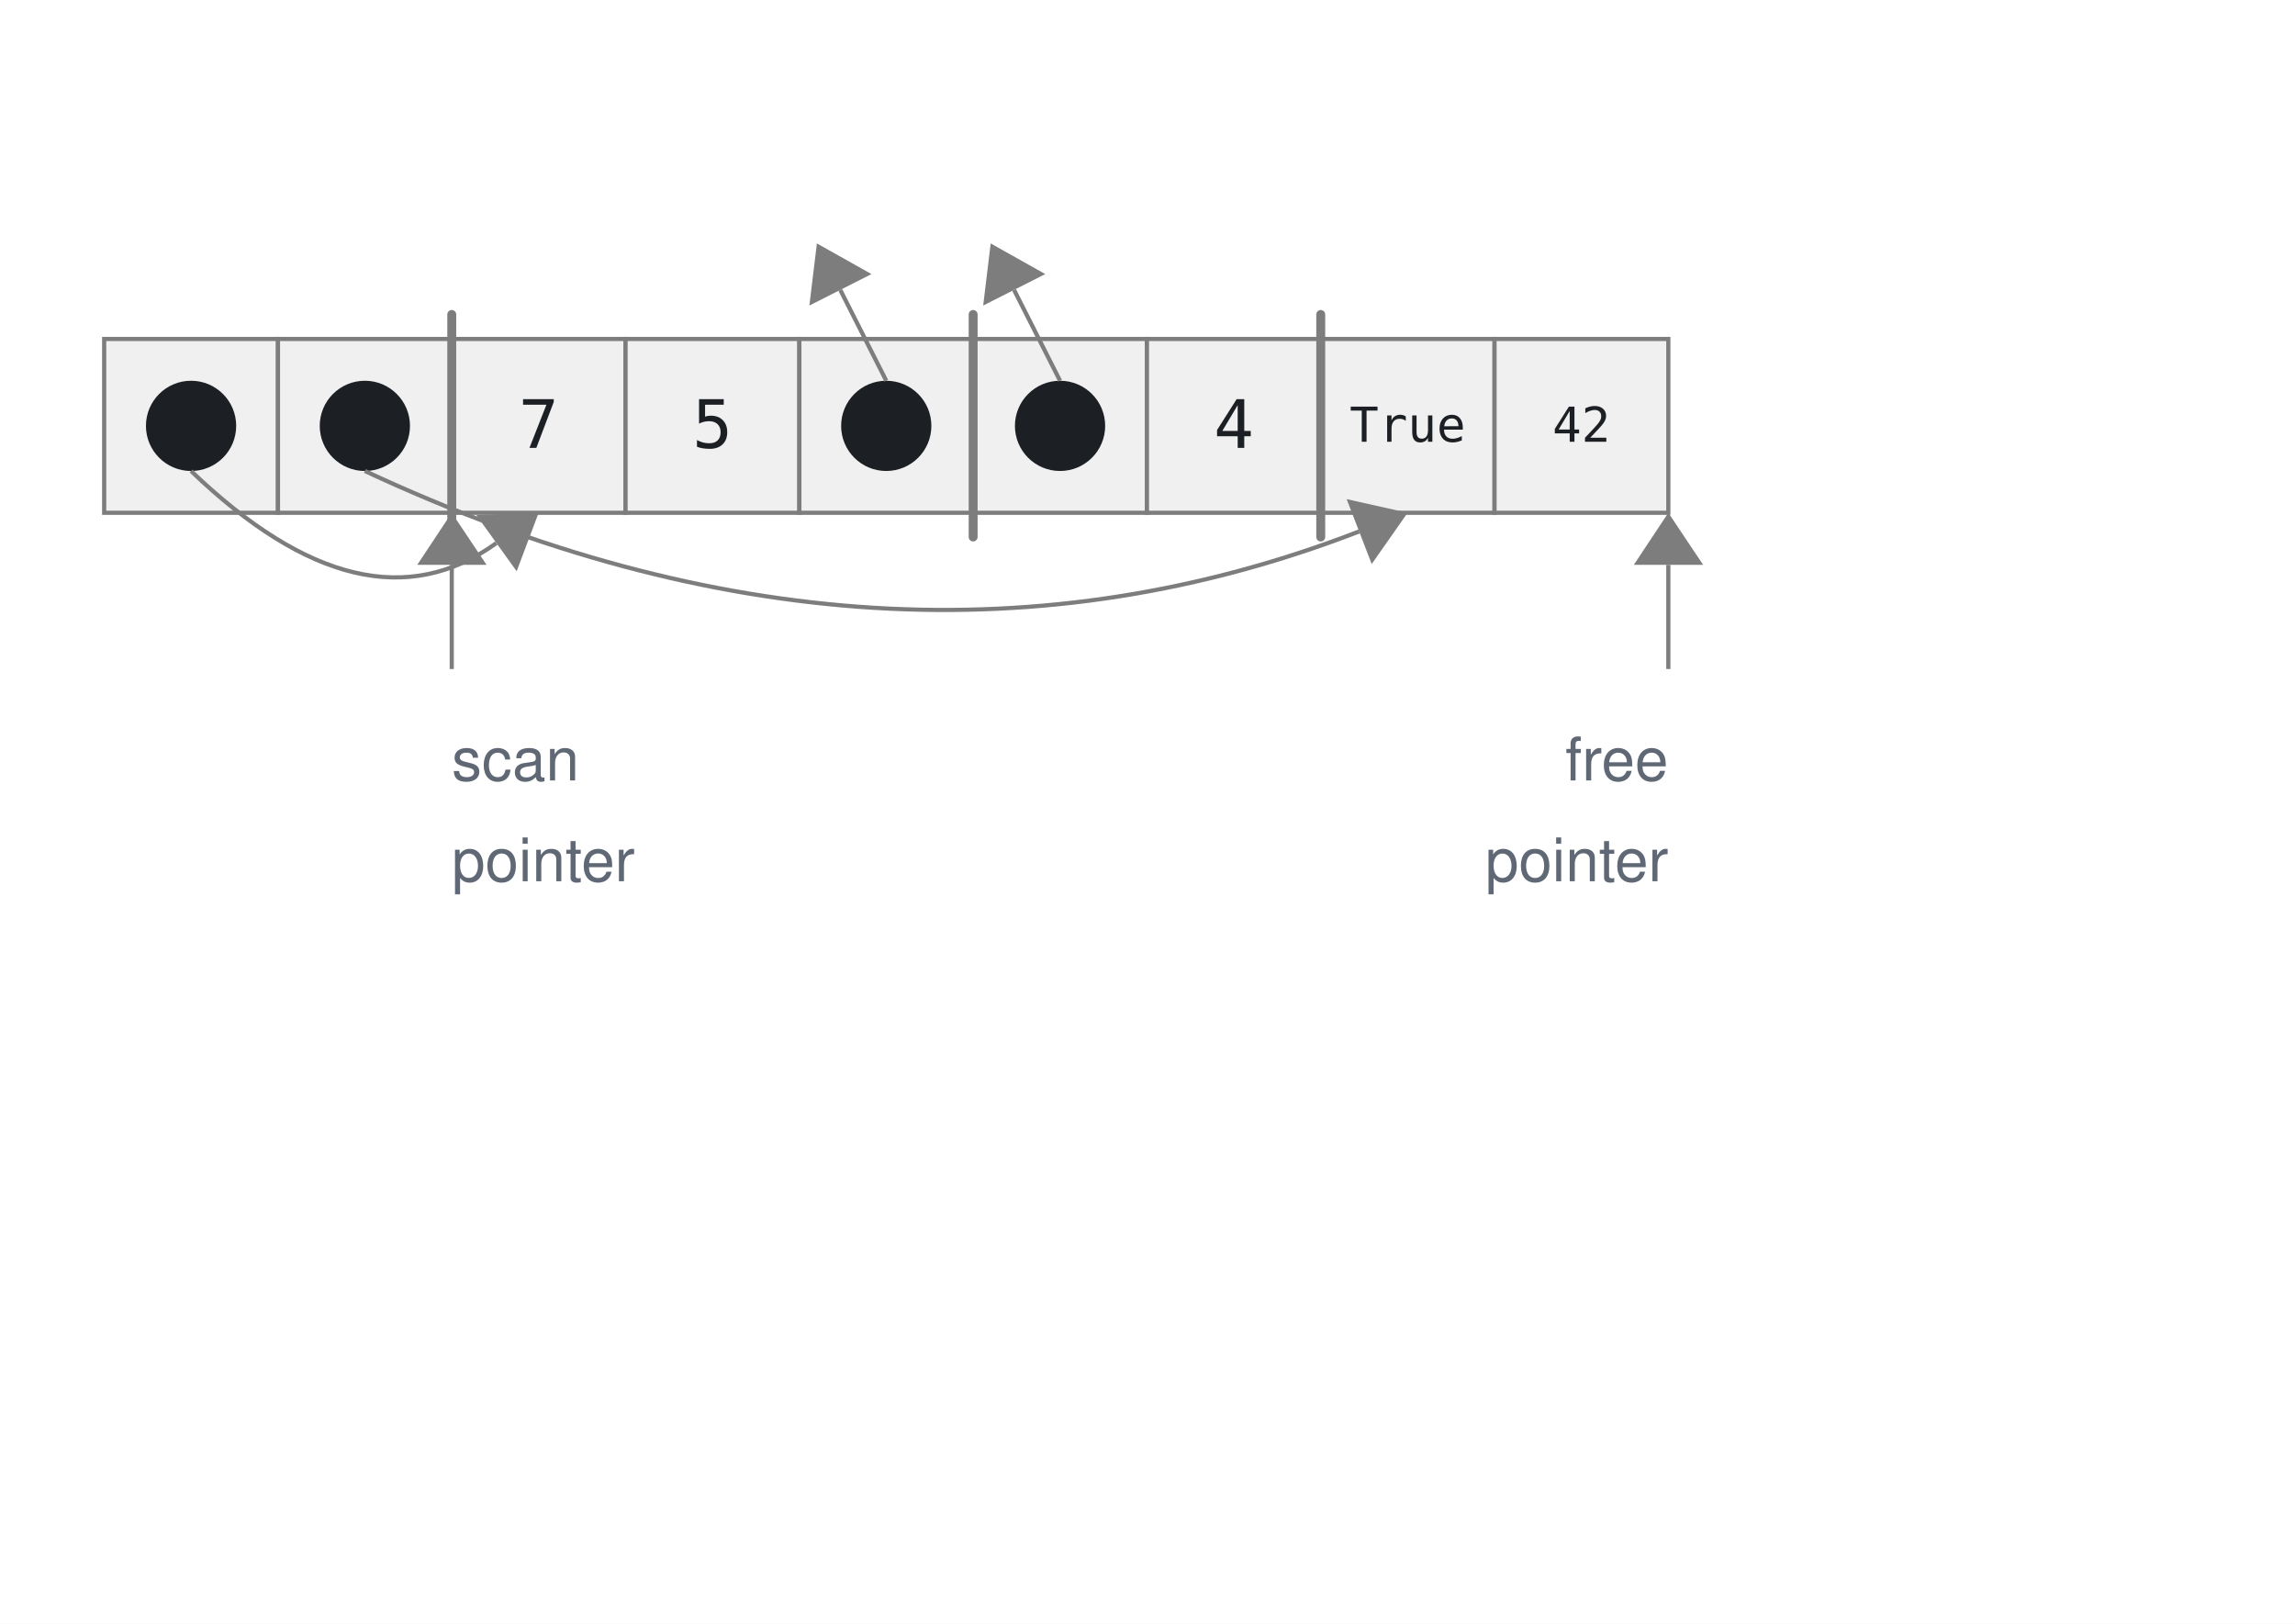
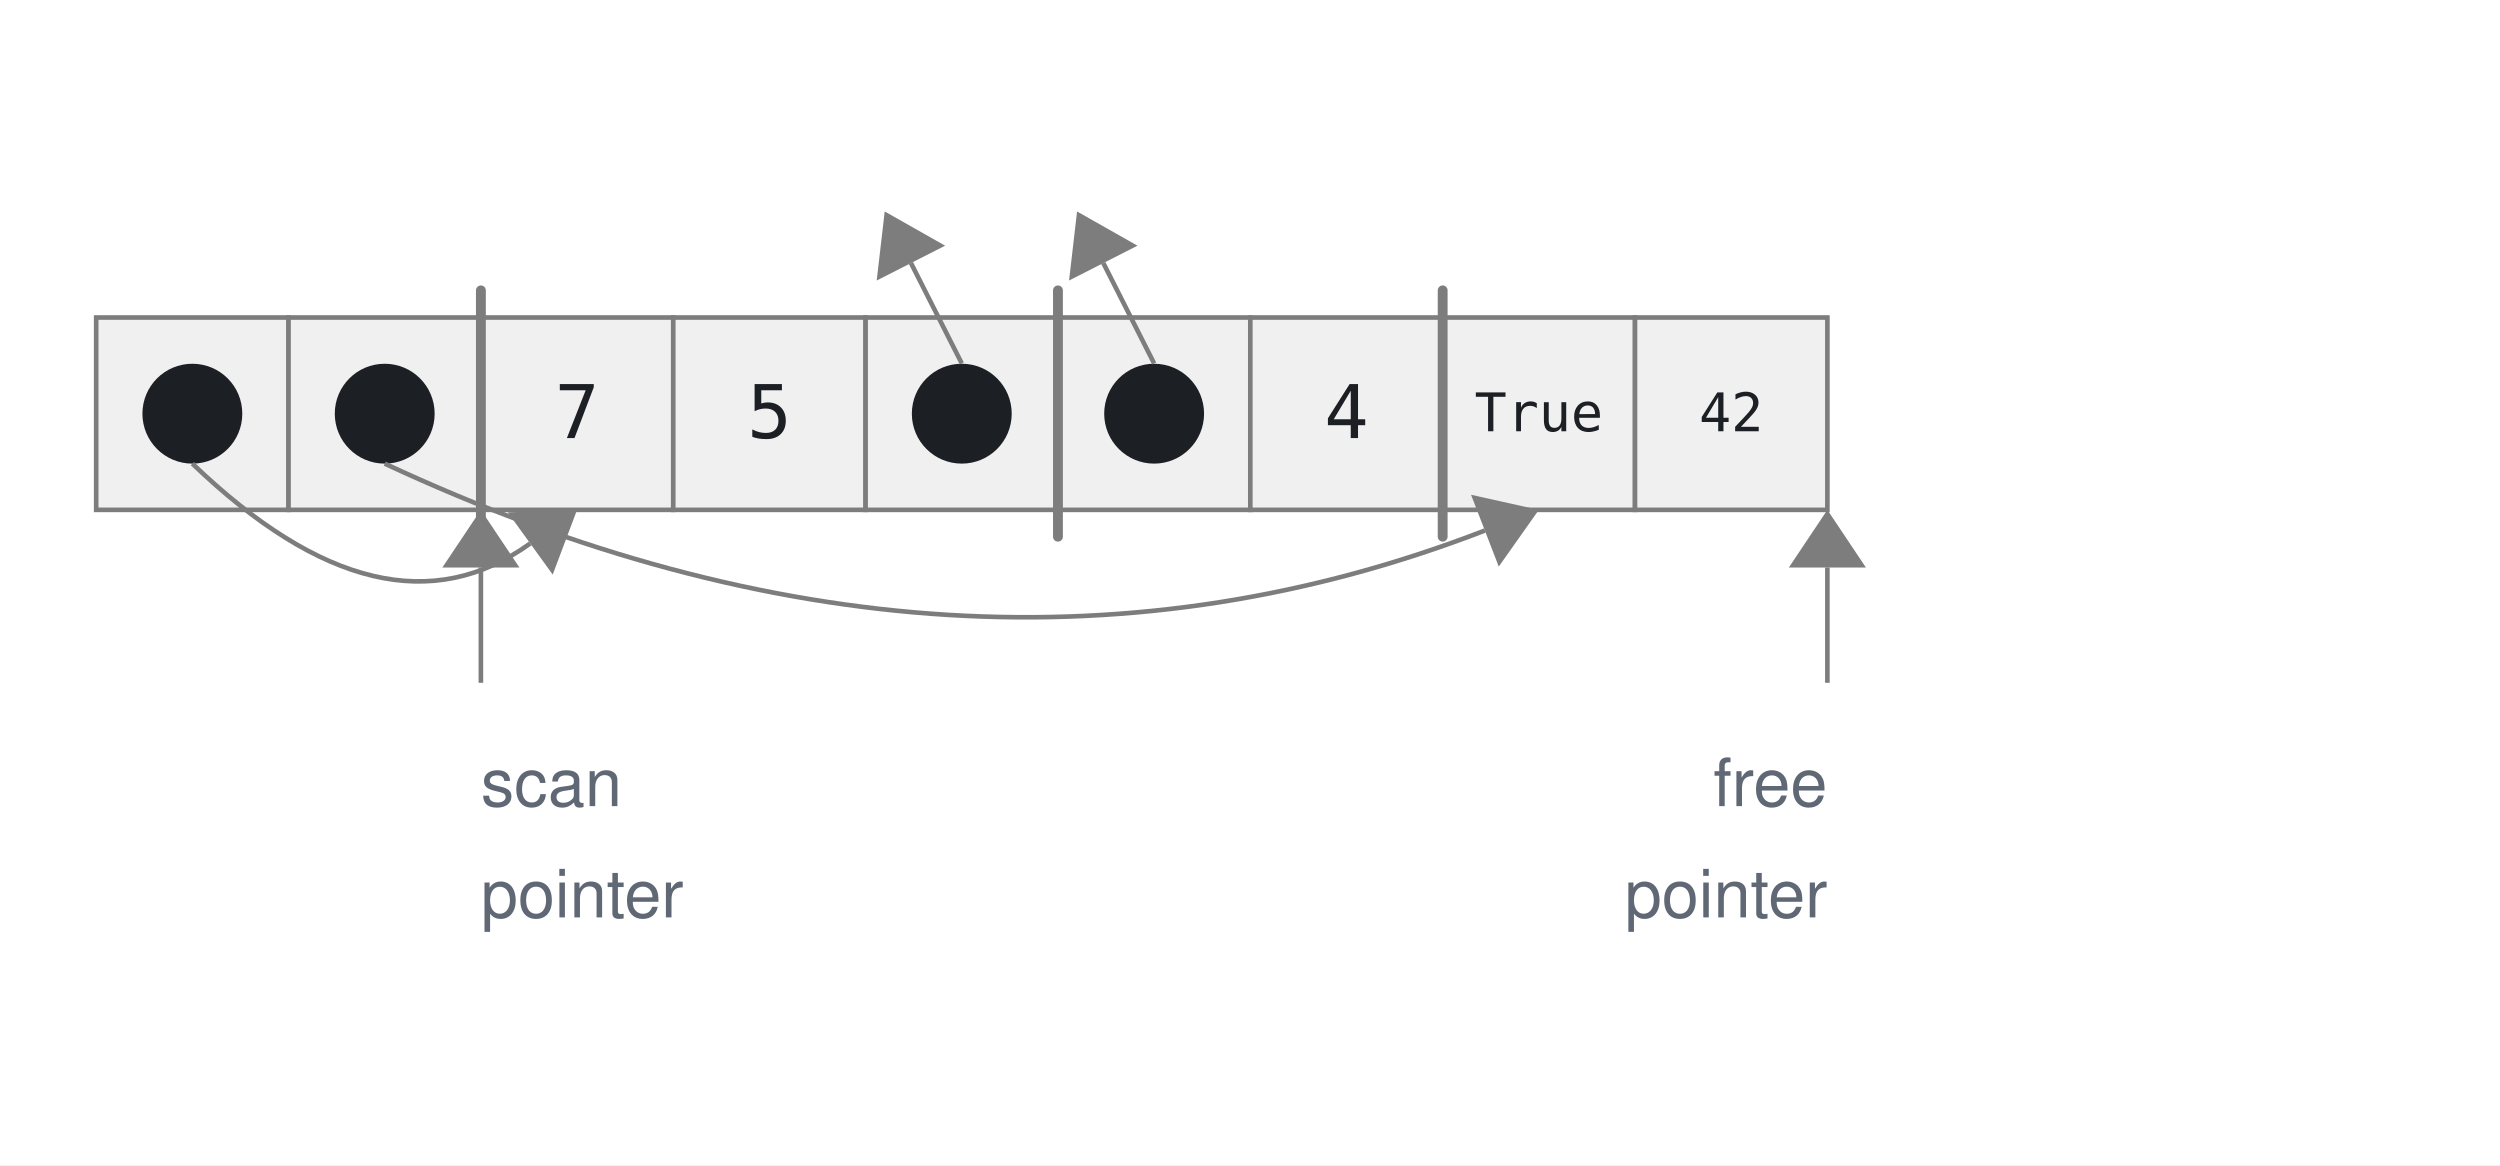
- <svg xmlns="http://www.w3.org/2000/svg" width="824" height="583" viewBox="0 0 824 583" role="img" aria-label="the pair is processed: its first pointer forwards to the tuple already in the queue, its second copied (True, 42) to the back">
+ <svg xmlns="http://www.w3.org/2000/svg" width="811" height="378" viewBox="0 0 811 378" role="img" aria-label="the pair is processed: its first pointer forwards to the tuple already in the queue, its second copied (True, 42) to the back">
  <style>
    @media (prefers-color-scheme: dark) {
      .bg { fill: #16181d; }
      .cell rect { fill: #272c34; stroke: #8b95a3; }
      .cell text, .dot { fill: #e4e8ee; }
      .arrow line, .arrow path { stroke: #8b95a3; }
      .arrow polygon { fill: #8b95a3; }
      .tuple-border { stroke: #8b95a3; }
      .label { fill: #9aa3b0; }
    }
  </style>
-   <rect class="bg" x="0" y="0" width="824" height="583" fill="#ffffff" />
+   <rect class="bg" x="0" y="0" width="811" height="378" fill="#ffffff" />
  <g class="cell">
-     <rect x="37.4" y="121.7" width="62.4" height="62.4" fill="#f0f0f0" stroke="#7d7d7d" stroke-width="1.5" />
-     <circle class="dot" cx="68.6" cy="152.9" r="16.2" fill="#1c1f24" />
-     <rect x="99.8" y="121.7" width="62.4" height="62.4" fill="#f0f0f0" stroke="#7d7d7d" stroke-width="1.5" />
-     <circle class="dot" cx="131.0" cy="152.9" r="16.2" fill="#1c1f24" />
+     <rect x="31.2" y="103.0" width="62.4" height="62.4" fill="#f0f0f0" stroke="#7d7d7d" stroke-width="1.5" />
+     <circle class="dot" cx="62.4" cy="134.2" r="16.2" fill="#1c1f24" />
+     <rect x="93.6" y="103.0" width="62.4" height="62.4" fill="#f0f0f0" stroke="#7d7d7d" stroke-width="1.5" />
+     <circle class="dot" cx="124.8" cy="134.2" r="16.2" fill="#1c1f24" />
  </g>
  <g class="cell">
-     <rect x="162.2" y="121.7" width="62.4" height="62.4" fill="#f0f0f0" stroke="#7d7d7d" stroke-width="1.5" />
-     <text x="193.4" y="160.8" text-anchor="middle" font-family="ui-monospace, 'DejaVu Sans Mono', Menlo, Consolas, monospace" font-size="24.0" fill="#1c1f24">7</text>
-     <rect x="224.6" y="121.7" width="62.4" height="62.4" fill="#f0f0f0" stroke="#7d7d7d" stroke-width="1.5" />
-     <text x="255.8" y="160.8" text-anchor="middle" font-family="ui-monospace, 'DejaVu Sans Mono', Menlo, Consolas, monospace" font-size="24.0" fill="#1c1f24">5</text>
-     <rect x="287.0" y="121.7" width="62.4" height="62.4" fill="#f0f0f0" stroke="#7d7d7d" stroke-width="1.5" />
-     <circle class="dot" cx="318.2" cy="152.9" r="16.2" fill="#1c1f24" />
+     <rect x="156.0" y="103.0" width="62.4" height="62.4" fill="#f0f0f0" stroke="#7d7d7d" stroke-width="1.5" />
+     <text x="187.2" y="142.1" text-anchor="middle" font-family="ui-monospace, 'DejaVu Sans Mono', Menlo, Consolas, monospace" font-size="24.0" fill="#1c1f24">7</text>
+     <rect x="218.4" y="103.0" width="62.4" height="62.4" fill="#f0f0f0" stroke="#7d7d7d" stroke-width="1.5" />
+     <text x="249.6" y="142.1" text-anchor="middle" font-family="ui-monospace, 'DejaVu Sans Mono', Menlo, Consolas, monospace" font-size="24.0" fill="#1c1f24">5</text>
+     <rect x="280.8" y="103.0" width="62.4" height="62.4" fill="#f0f0f0" stroke="#7d7d7d" stroke-width="1.5" />
+     <circle class="dot" cx="312.0" cy="134.2" r="16.2" fill="#1c1f24" />
  </g>
  <g class="cell">
-     <rect x="349.4" y="121.7" width="62.4" height="62.4" fill="#f0f0f0" stroke="#7d7d7d" stroke-width="1.5" />
-     <circle class="dot" cx="380.6" cy="152.9" r="16.2" fill="#1c1f24" />
-     <rect x="411.8" y="121.7" width="62.4" height="62.4" fill="#f0f0f0" stroke="#7d7d7d" stroke-width="1.5" />
-     <text x="443.0" y="160.8" text-anchor="middle" font-family="ui-monospace, 'DejaVu Sans Mono', Menlo, Consolas, monospace" font-size="24.0" fill="#1c1f24">4</text>
+     <rect x="343.2" y="103.0" width="62.4" height="62.4" fill="#f0f0f0" stroke="#7d7d7d" stroke-width="1.5" />
+     <circle class="dot" cx="374.4" cy="134.2" r="16.2" fill="#1c1f24" />
+     <rect x="405.6" y="103.0" width="62.4" height="62.4" fill="#f0f0f0" stroke="#7d7d7d" stroke-width="1.5" />
+     <text x="436.8" y="142.1" text-anchor="middle" font-family="ui-monospace, 'DejaVu Sans Mono', Menlo, Consolas, monospace" font-size="24.0" fill="#1c1f24">4</text>
  </g>
  <g class="cell">
-     <rect x="474.2" y="121.7" width="62.4" height="62.4" fill="#f0f0f0" stroke="#7d7d7d" stroke-width="1.5" />
-     <text x="505.4" y="158.6" text-anchor="middle" font-family="ui-monospace, 'DejaVu Sans Mono', Menlo, Consolas, monospace" font-size="17.3" fill="#1c1f24">True</text>
-     <rect x="536.6" y="121.7" width="62.4" height="62.4" fill="#f0f0f0" stroke="#7d7d7d" stroke-width="1.5" />
-     <text x="567.8" y="158.6" text-anchor="middle" font-family="ui-monospace, 'DejaVu Sans Mono', Menlo, Consolas, monospace" font-size="17.3" fill="#1c1f24">42</text>
+     <rect x="468.0" y="103.0" width="62.4" height="62.4" fill="#f0f0f0" stroke="#7d7d7d" stroke-width="1.5" />
+     <text x="499.2" y="139.9" text-anchor="middle" font-family="ui-monospace, 'DejaVu Sans Mono', Menlo, Consolas, monospace" font-size="17.3" fill="#1c1f24">True</text>
+     <rect x="530.4" y="103.0" width="62.4" height="62.4" fill="#f0f0f0" stroke="#7d7d7d" stroke-width="1.5" />
+     <text x="561.6" y="139.9" text-anchor="middle" font-family="ui-monospace, 'DejaVu Sans Mono', Menlo, Consolas, monospace" font-size="17.3" fill="#1c1f24">42</text>
  </g>
-   <line class="tuple-border" x1="162.2" y1="112.9" x2="162.2" y2="192.8" stroke="#7d7d7d" stroke-width="3.2" stroke-linecap="round" />
-   <line class="tuple-border" x1="349.4" y1="112.9" x2="349.4" y2="192.8" stroke="#7d7d7d" stroke-width="3.2" stroke-linecap="round" />
-   <line class="tuple-border" x1="474.2" y1="112.9" x2="474.2" y2="192.8" stroke="#7d7d7d" stroke-width="3.2" stroke-linecap="round" />
+   <line class="tuple-border" x1="156.0" y1="94.2" x2="156.0" y2="174.1" stroke="#7d7d7d" stroke-width="3.2" stroke-linecap="round" />
+   <line class="tuple-border" x1="343.2" y1="94.2" x2="343.2" y2="174.1" stroke="#7d7d7d" stroke-width="3.2" stroke-linecap="round" />
+   <line class="tuple-border" x1="468.0" y1="94.2" x2="468.0" y2="174.1" stroke="#7d7d7d" stroke-width="3.2" stroke-linecap="round" />
  <g class="arrow">
-     <path d="M 68.6 169.1 Q 131.0 229.0 178.2 195.0" fill="none" stroke="#7d7d7d" stroke-width="1.5" />
-     <polygon points="193.4,184.1 185.5,205.1 171.0,184.9" fill="#7d7d7d" />
+     <path d="M 62.4 150.4 Q 124.8 210.3 172.0 176.3" fill="none" stroke="#7d7d7d" stroke-width="1.5" />
+     <polygon points="187.2,165.4 179.3,186.4 164.7,166.2" fill="#7d7d7d" />
  </g>
  <g class="arrow">
-     <path d="M 131.0 169.1 Q 318.2 256.5 488.0 190.8" fill="none" stroke="#7d7d7d" stroke-width="1.5" />
-     <polygon points="505.4,184.1 492.5,202.5 483.5,179.2" fill="#7d7d7d" />
+     <path d="M 124.8 150.4 Q 312.0 237.7 481.7 172.1" fill="none" stroke="#7d7d7d" stroke-width="1.5" />
+     <polygon points="499.2,165.4 486.2,183.8 477.2,160.5" fill="#7d7d7d" />
  </g>
  <g class="arrow">
-     <line x1="318.2" y1="136.7" x2="301.7" y2="104.1" stroke="#7d7d7d" stroke-width="1.5" />
-     <polygon points="293.3,87.4 312.9,98.4 290.6,109.7" fill="#7d7d7d" />
+     <line x1="312.0" y1="117.9" x2="295.5" y2="85.3" stroke="#7d7d7d" stroke-width="1.5" />
+     <polygon points="287.0,68.6 306.6,79.7 284.4,91.0" fill="#7d7d7d" />
  </g>
  <g class="arrow">
-     <line x1="380.6" y1="136.7" x2="364.1" y2="104.1" stroke="#7d7d7d" stroke-width="1.5" />
-     <polygon points="355.7,87.4 375.3,98.4 353.0,109.7" fill="#7d7d7d" />
+     <line x1="374.4" y1="117.9" x2="357.9" y2="85.3" stroke="#7d7d7d" stroke-width="1.5" />
+     <polygon points="349.4,68.6 369.0,79.7 346.8,91.0" fill="#7d7d7d" />
  </g>
  <g class="arrow">
-     <line x1="162.2" y1="240.2" x2="162.2" y2="202.8" stroke="#7d7d7d" stroke-width="1.5" />
-     <polygon points="162.2,184.1 174.7,202.8 149.8,202.8" fill="#7d7d7d" />
+     <line x1="156.0" y1="221.5" x2="156.0" y2="184.1" stroke="#7d7d7d" stroke-width="1.5" />
+     <polygon points="156.0,165.4 168.5,184.1 143.5,184.1" fill="#7d7d7d" />
  </g>
-   <text class="label" x="162.2" y="280.2" text-anchor="start" font-family="'Helvetica Neue', Helvetica, Arial, sans-serif" font-size="21.6" fill="#5f6874">scan</text>
-   <text class="label" x="162.2" y="316.4" text-anchor="start" font-family="'Helvetica Neue', Helvetica, Arial, sans-serif" font-size="21.6" fill="#5f6874">pointer</text>
+   <text class="label" x="156.0" y="261.5" text-anchor="start" font-family="'Helvetica Neue', Helvetica, Arial, sans-serif" font-size="21.6" fill="#5f6874">scan</text>
+   <text class="label" x="156.0" y="297.6" text-anchor="start" font-family="'Helvetica Neue', Helvetica, Arial, sans-serif" font-size="21.6" fill="#5f6874">pointer</text>
  <g class="arrow">
-     <line x1="599.0" y1="240.2" x2="599.0" y2="202.8" stroke="#7d7d7d" stroke-width="1.5" />
-     <polygon points="599.0,184.1 611.5,202.8 586.6,202.8" fill="#7d7d7d" />
+     <line x1="592.8" y1="221.5" x2="592.8" y2="184.1" stroke="#7d7d7d" stroke-width="1.5" />
+     <polygon points="592.8,165.4 605.3,184.1 580.3,184.1" fill="#7d7d7d" />
  </g>
-   <text class="label" x="599.0" y="280.2" text-anchor="end" font-family="'Helvetica Neue', Helvetica, Arial, sans-serif" font-size="21.6" fill="#5f6874">free</text>
-   <text class="label" x="599.0" y="316.4" text-anchor="end" font-family="'Helvetica Neue', Helvetica, Arial, sans-serif" font-size="21.6" fill="#5f6874">pointer</text>
+   <text class="label" x="592.8" y="261.5" text-anchor="end" font-family="'Helvetica Neue', Helvetica, Arial, sans-serif" font-size="21.6" fill="#5f6874">free</text>
+   <text class="label" x="592.8" y="297.6" text-anchor="end" font-family="'Helvetica Neue', Helvetica, Arial, sans-serif" font-size="21.6" fill="#5f6874">pointer</text>
</svg>
